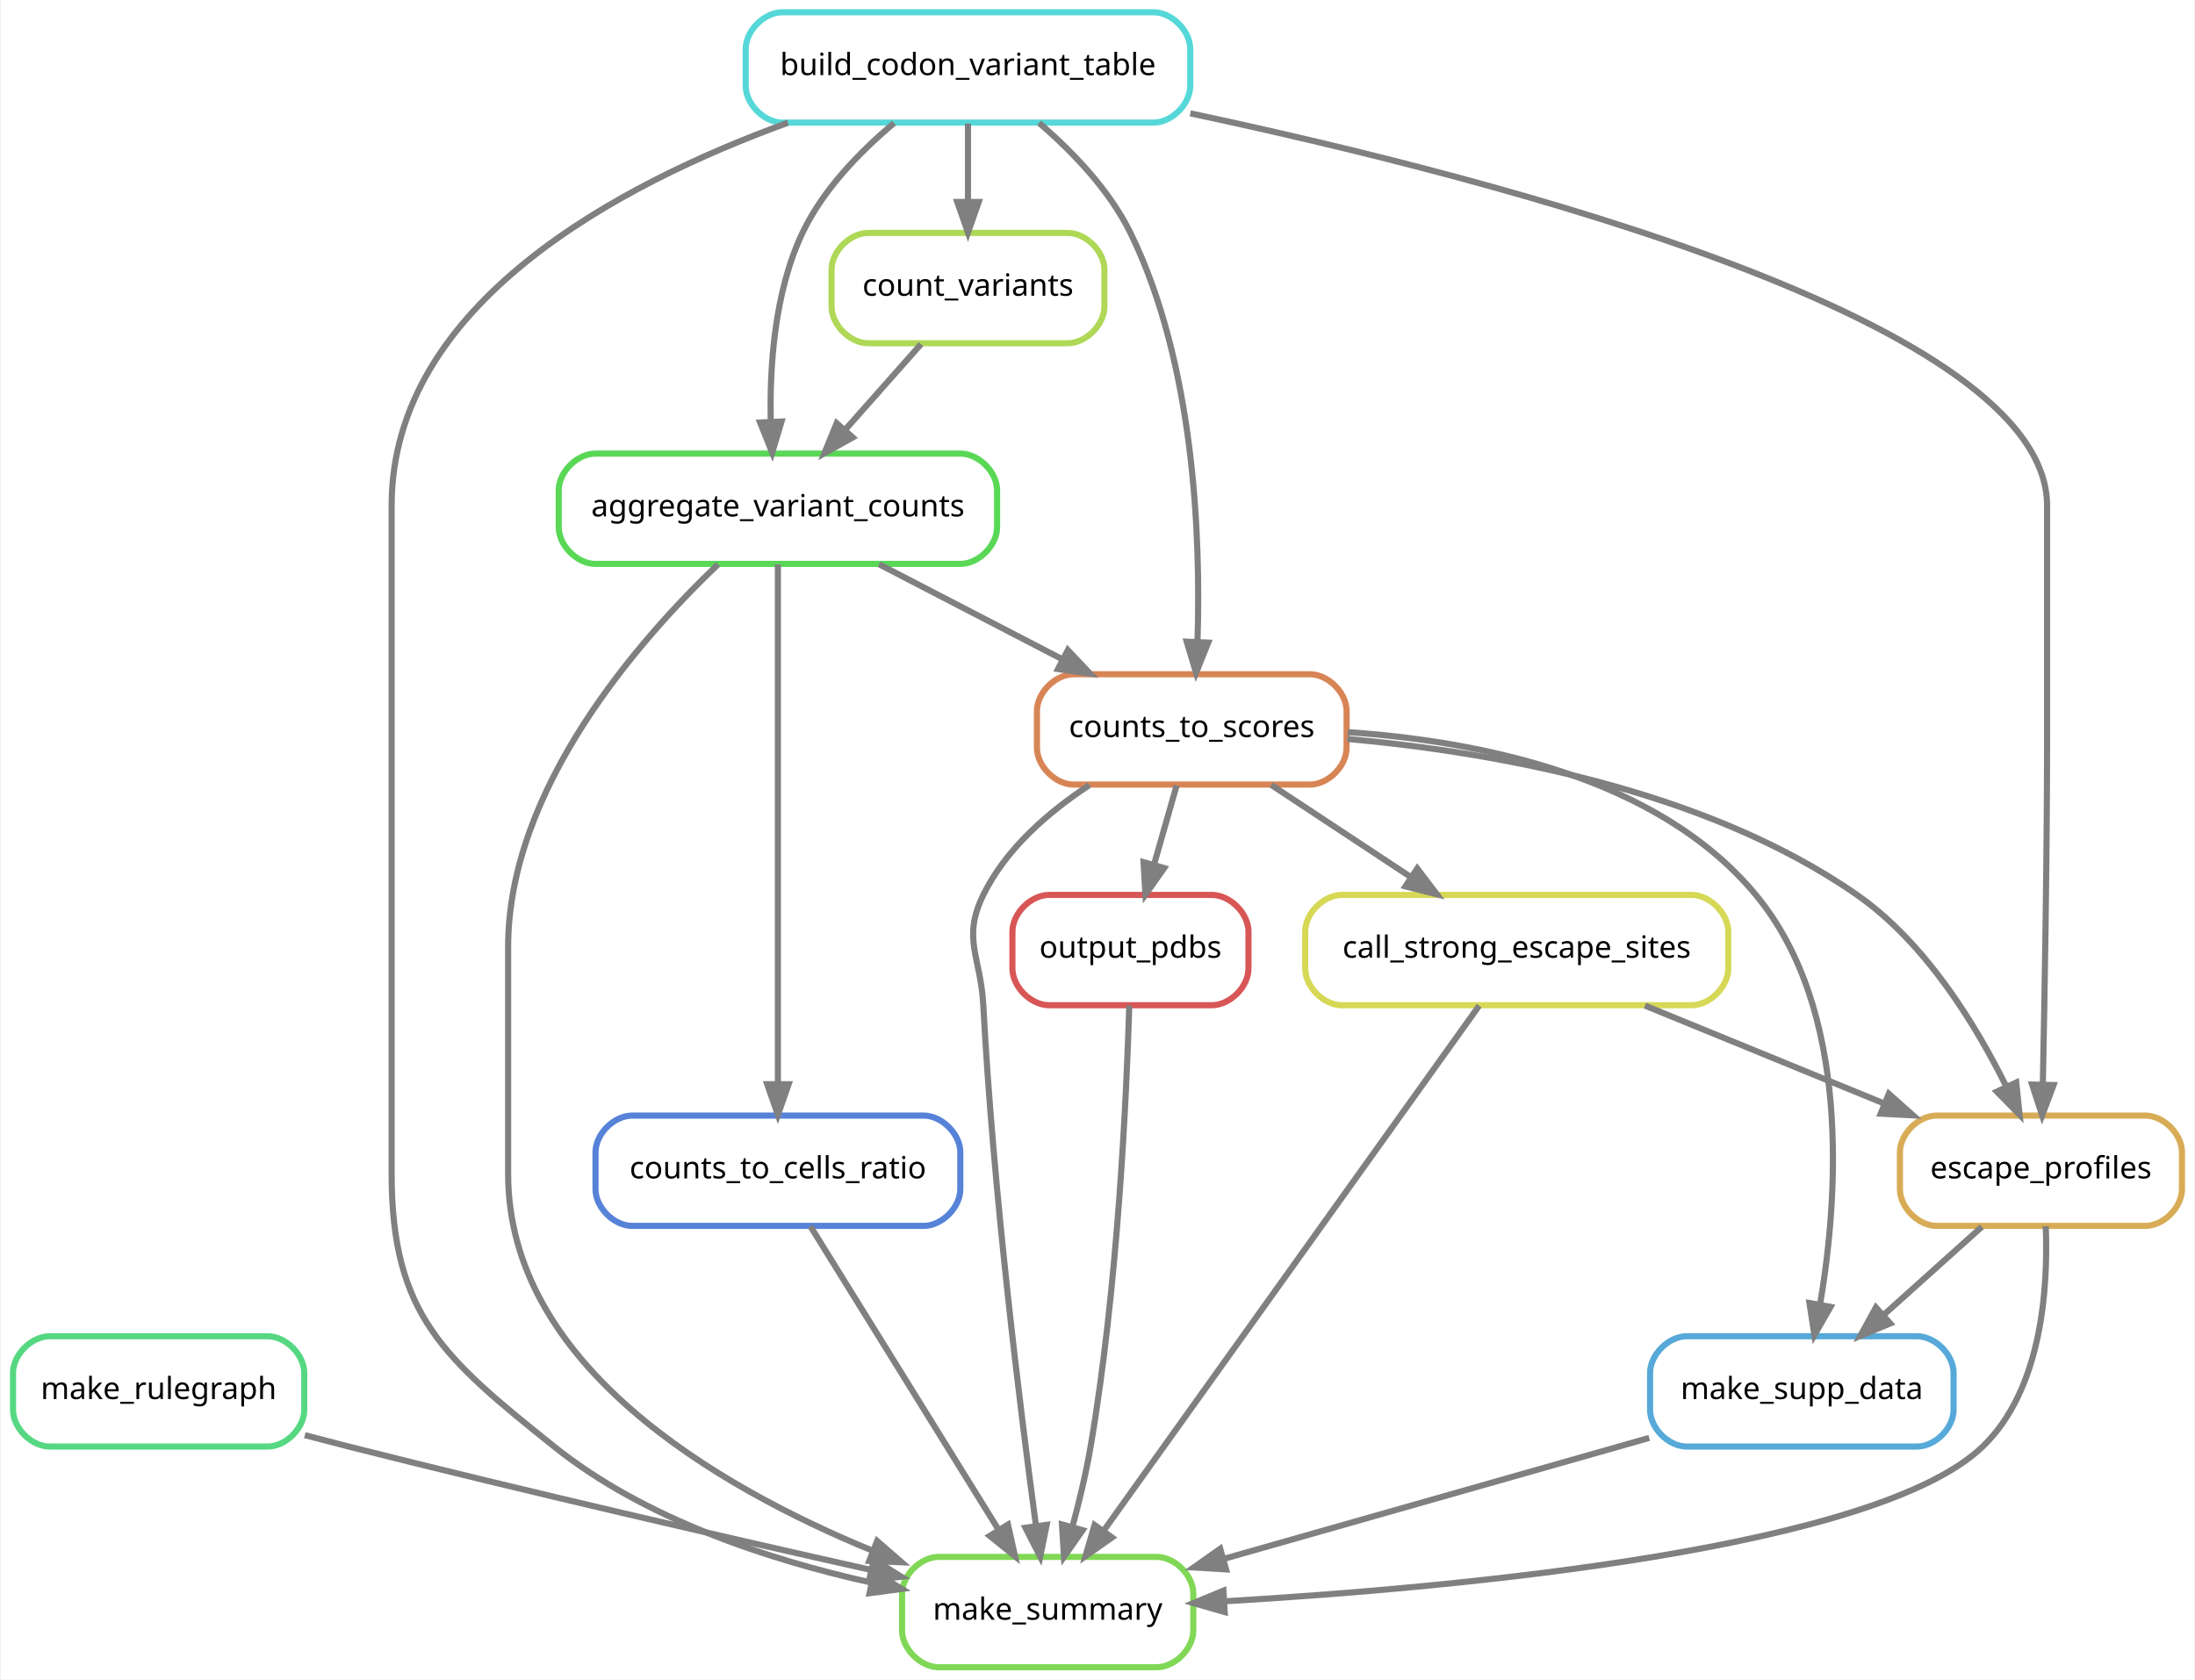
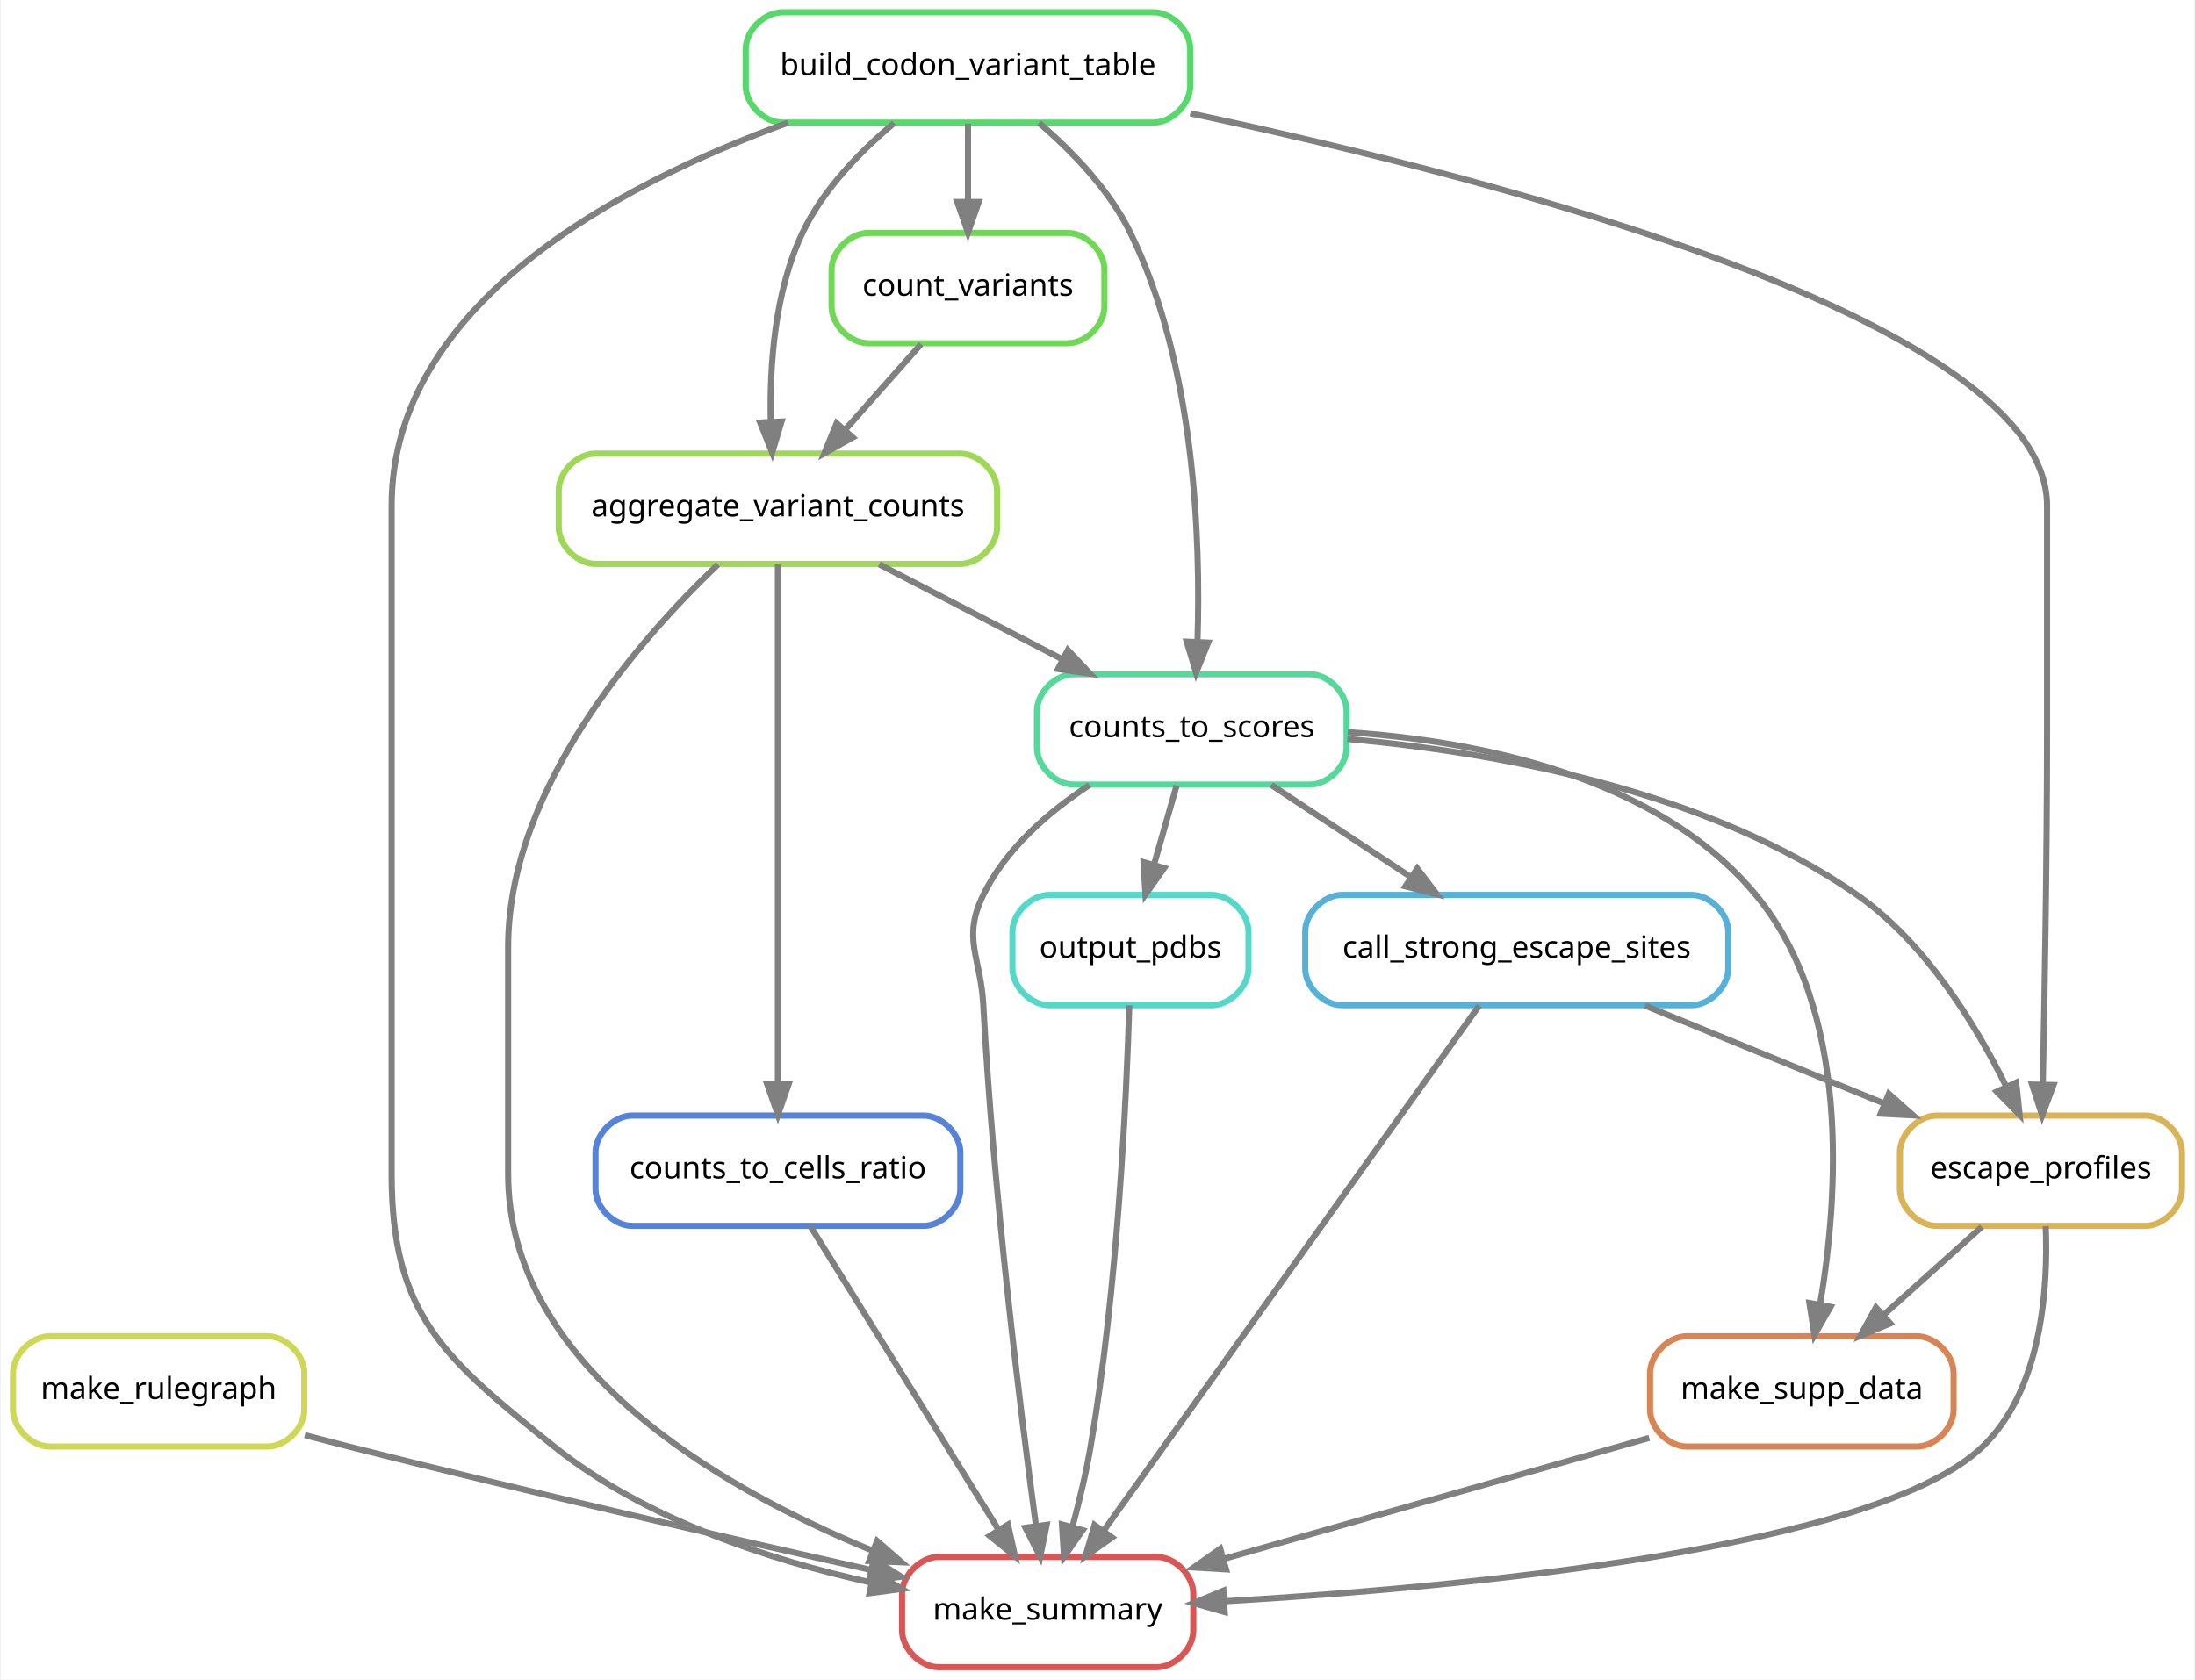
<svg xmlns="http://www.w3.org/2000/svg" width="716pt" height="548pt" viewBox="0.00 0.00 715.50 548.00">
  <g id="graph0" class="graph" transform="scale(1 1) rotate(0) translate(4 544)">
    <polygon fill="white" stroke="transparent" points="-4,4 -4,-544 711.5,-544 711.5,4 -4,4" />
    <g id="node1" class="node">
-       <path fill="none" stroke="#80d856" stroke-width="2" d="M373,-36C373,-36 302,-36 302,-36 296,-36 290,-30 290,-24 290,-24 290,-12 290,-12 290,-6 296,0 302,0 302,0 373,0 373,0 379,0 385,-6 385,-12 385,-12 385,-24 385,-24 385,-30 379,-36 373,-36" />
+       <path fill="none" stroke="#d85656" stroke-width="2" d="M373,-36C373,-36 302,-36 302,-36 296,-36 290,-30 290,-24 290,-24 290,-12 290,-12 290,-6 296,0 302,0 302,0 373,0 373,0 379,0 385,-6 385,-12 385,-12 385,-24 385,-24 385,-30 379,-36 373,-36" />
      <text text-anchor="middle" x="337.5" y="-15.5" font-family="sans" font-size="10.00">make_summary</text>
    </g>
    <g id="node2" class="node">
-       <path fill="none" stroke="#56d882" stroke-width="2" d="M83,-108C83,-108 12,-108 12,-108 6,-108 0,-102 0,-96 0,-96 0,-84 0,-84 0,-78 6,-72 12,-72 12,-72 83,-72 83,-72 89,-72 95,-78 95,-84 95,-84 95,-96 95,-96 95,-102 89,-108 83,-108" />
+       <path fill="none" stroke="#ced856" stroke-width="2" d="M83,-108C83,-108 12,-108 12,-108 6,-108 0,-102 0,-96 0,-96 0,-84 0,-84 0,-78 6,-72 12,-72 12,-72 83,-72 83,-72 89,-72 95,-78 95,-84 95,-84 95,-96 95,-96 95,-102 89,-108 83,-108" />
      <text text-anchor="middle" x="47.5" y="-87.5" font-family="sans" font-size="10.00">make_rulegraph</text>
    </g>
-     <g id="edge6" class="edge">
+     <g id="edge4" class="edge">
      <path fill="none" stroke="grey" stroke-width="2" d="M95.18,-75.72C100.01,-74.44 104.85,-73.18 109.5,-72 167.31,-57.36 233.75,-42.09 279.94,-31.72" />
      <polygon fill="grey" stroke="grey" stroke-width="2" points="280.78,-35.12 289.77,-29.52 279.25,-28.29 280.78,-35.12" />
    </g>
    <g id="node3" class="node">
-       <path fill="none" stroke="#56d8d8" stroke-width="2" d="M372,-540C372,-540 251,-540 251,-540 245,-540 239,-534 239,-528 239,-528 239,-516 239,-516 239,-510 245,-504 251,-504 251,-504 372,-504 372,-504 378,-504 384,-510 384,-516 384,-516 384,-528 384,-528 384,-534 378,-540 372,-540" />
+       <path fill="none" stroke="#56d86b" stroke-width="2" d="M372,-540C372,-540 251,-540 251,-540 245,-540 239,-534 239,-528 239,-528 239,-516 239,-516 239,-510 245,-504 251,-504 251,-504 372,-504 372,-504 378,-504 384,-510 384,-516 384,-516 384,-528 384,-528 384,-534 378,-540 372,-540" />
      <text text-anchor="middle" x="311.5" y="-519.5" font-family="sans" font-size="10.00">build_codon_variant_table</text>
    </g>
-     <g id="edge7" class="edge">
+     <g id="edge5" class="edge">
      <path fill="none" stroke="grey" stroke-width="2" d="M252.79,-503.96C197.63,-483.92 123.5,-444.75 123.5,-379 123.5,-379 123.5,-379 123.5,-161 123.5,-114.96 140.58,-100.8 176.5,-72 206.15,-48.23 246.85,-34.95 279.92,-27.63" />
      <polygon fill="grey" stroke="grey" stroke-width="2" points="280.84,-31.02 289.91,-25.55 279.41,-24.16 280.84,-31.02" />
    </g>
    <g id="node4" class="node">
-       <path fill="none" stroke="#59d856" stroke-width="2" d="M309,-396C309,-396 190,-396 190,-396 184,-396 178,-390 178,-384 178,-384 178,-372 178,-372 178,-366 184,-360 190,-360 190,-360 309,-360 309,-360 315,-360 321,-366 321,-372 321,-372 321,-384 321,-384 321,-390 315,-396 309,-396" />
+       <path fill="none" stroke="#9fd856" stroke-width="2" d="M309,-396C309,-396 190,-396 190,-396 184,-396 178,-390 178,-384 178,-384 178,-372 178,-372 178,-366 184,-360 190,-360 190,-360 309,-360 309,-360 315,-360 321,-366 321,-372 321,-372 321,-384 321,-384 321,-390 315,-396 309,-396" />
      <text text-anchor="middle" x="249.5" y="-375.5" font-family="sans" font-size="10.00">aggregate_variant_counts</text>
    </g>
    <g id="edge11" class="edge">
      <path fill="none" stroke="grey" stroke-width="2" d="M287.4,-503.85C276.33,-494.57 264.19,-482.13 257.5,-468 248.4,-448.78 246.75,-424.62 247.18,-406.32" />
      <polygon fill="grey" stroke="grey" stroke-width="2" points="250.68,-406.46 247.64,-396.31 243.69,-406.14 250.68,-406.46" />
    </g>
    <g id="node5" class="node">
-       <path fill="none" stroke="#afd856" stroke-width="2" d="M344,-468C344,-468 279,-468 279,-468 273,-468 267,-462 267,-456 267,-456 267,-444 267,-444 267,-438 273,-432 279,-432 279,-432 344,-432 344,-432 350,-432 356,-438 356,-444 356,-444 356,-456 356,-456 356,-462 350,-468 344,-468" />
+       <path fill="none" stroke="#70d856" stroke-width="2" d="M344,-468C344,-468 279,-468 279,-468 273,-468 267,-462 267,-456 267,-456 267,-444 267,-444 267,-438 273,-432 279,-432 279,-432 344,-432 344,-432 350,-432 356,-438 356,-444 356,-444 356,-456 356,-456 356,-462 350,-468 344,-468" />
      <text text-anchor="middle" x="311.5" y="-447.5" font-family="sans" font-size="10.00">count_variants</text>
    </g>
    <g id="edge12" class="edge">
      <path fill="none" stroke="grey" stroke-width="2" d="M311.5,-503.7C311.5,-495.98 311.5,-486.71 311.5,-478.11" />
      <polygon fill="grey" stroke="grey" stroke-width="2" points="315,-478.1 311.5,-468.1 308,-478.1 315,-478.1" />
    </g>
    <g id="node7" class="node">
-       <path fill="none" stroke="#d88556" stroke-width="2" d="M423,-324C423,-324 346,-324 346,-324 340,-324 334,-318 334,-312 334,-312 334,-300 334,-300 334,-294 340,-288 346,-288 346,-288 423,-288 423,-288 429,-288 435,-294 435,-300 435,-300 435,-312 435,-312 435,-318 429,-324 423,-324" />
+       <path fill="none" stroke="#56d89a" stroke-width="2" d="M423,-324C423,-324 346,-324 346,-324 340,-324 334,-318 334,-312 334,-312 334,-300 334,-300 334,-294 340,-288 346,-288 346,-288 423,-288 423,-288 429,-288 435,-294 435,-300 435,-300 435,-312 435,-312 435,-318 429,-324 423,-324" />
      <text text-anchor="middle" x="384.5" y="-303.5" font-family="sans" font-size="10.00">counts_to_scores</text>
    </g>
-     <g id="edge15" class="edge">
+     <g id="edge14" class="edge">
      <path fill="none" stroke="grey" stroke-width="2" d="M334.68,-503.9C345.57,-494.55 357.64,-482.03 364.5,-468 385.5,-425.03 387.44,-368.23 386.37,-334.85" />
      <polygon fill="grey" stroke="grey" stroke-width="2" points="389.85,-334.32 385.91,-324.48 382.85,-334.63 389.85,-334.32" />
    </g>
    <g id="node9" class="node">
-       <path fill="none" stroke="#d8ac56" stroke-width="2" d="M695.5,-180C695.5,-180 627.5,-180 627.5,-180 621.5,-180 615.5,-174 615.5,-168 615.5,-168 615.5,-156 615.5,-156 615.5,-150 621.5,-144 627.5,-144 627.5,-144 695.5,-144 695.5,-144 701.5,-144 707.5,-150 707.5,-156 707.5,-156 707.5,-168 707.5,-168 707.5,-174 701.5,-180 695.5,-180" />
+       <path fill="none" stroke="#d8b456" stroke-width="2" d="M695.5,-180C695.5,-180 627.5,-180 627.5,-180 621.5,-180 615.5,-174 615.5,-168 615.5,-168 615.5,-156 615.5,-156 615.5,-150 621.5,-144 627.5,-144 627.5,-144 695.5,-144 695.5,-144 701.5,-144 707.5,-150 707.5,-156 707.5,-156 707.5,-168 707.5,-168 707.5,-174 701.5,-180 695.5,-180" />
      <text text-anchor="middle" x="661.5" y="-159.5" font-family="sans" font-size="10.00">escape_profiles</text>
    </g>
-     <g id="edge19" class="edge">
+     <g id="edge17" class="edge">
      <path fill="none" stroke="grey" stroke-width="2" d="M384.01,-507.02C487.05,-485.06 663.5,-438.72 663.5,-379 663.5,-379 663.5,-379 663.5,-305 663.5,-264.99 662.7,-218.65 662.11,-190.08" />
      <polygon fill="grey" stroke="grey" stroke-width="2" points="665.61,-189.97 661.9,-180.05 658.61,-190.12 665.61,-189.97" />
    </g>
-     <g id="edge5" class="edge">
+     <g id="edge3" class="edge">
      <path fill="none" stroke="grey" stroke-width="2" d="M229.97,-359.86C204.04,-335.11 161.5,-286.63 161.5,-235 161.5,-235 161.5,-235 161.5,-161 161.5,-98.72 229.08,-59.1 280.48,-37.97" />
      <polygon fill="grey" stroke="grey" stroke-width="2" points="281.87,-41.19 289.87,-34.24 279.29,-34.68 281.87,-41.19" />
    </g>
    <g id="node6" class="node">
      <path fill="none" stroke="#5682d8" stroke-width="2" d="M297,-180C297,-180 202,-180 202,-180 196,-180 190,-174 190,-168 190,-168 190,-156 190,-156 190,-150 196,-144 202,-144 202,-144 297,-144 297,-144 303,-144 309,-150 309,-156 309,-156 309,-168 309,-168 309,-174 303,-180 297,-180" />
      <text text-anchor="middle" x="249.5" y="-159.5" font-family="sans" font-size="10.00">counts_to_cells_ratio</text>
    </g>
    <g id="edge13" class="edge">
      <path fill="none" stroke="grey" stroke-width="2" d="M249.5,-359.85C249.5,-322.83 249.5,-235.18 249.5,-190.39" />
      <polygon fill="grey" stroke="grey" stroke-width="2" points="253,-190.23 249.5,-180.23 246,-190.23 253,-190.23" />
    </g>
-     <g id="edge14" class="edge">
+     <g id="edge15" class="edge">
      <path fill="none" stroke="grey" stroke-width="2" d="M282.52,-359.88C300.58,-350.51 323.15,-338.81 342.45,-328.8" />
      <polygon fill="grey" stroke="grey" stroke-width="2" points="344.08,-331.9 351.35,-324.19 340.86,-325.69 344.08,-331.9" />
    </g>
    <g id="edge10" class="edge">
      <path fill="none" stroke="grey" stroke-width="2" d="M296.17,-431.7C288.74,-423.3 279.68,-413.07 271.52,-403.86" />
      <polygon fill="grey" stroke="grey" stroke-width="2" points="273.9,-401.27 264.65,-396.1 268.66,-405.91 273.9,-401.27" />
    </g>
    <g id="edge9" class="edge">
      <path fill="none" stroke="grey" stroke-width="2" d="M260.11,-143.87C275.38,-119.24 303.64,-73.64 321.46,-44.88" />
      <polygon fill="grey" stroke="grey" stroke-width="2" points="324.55,-46.53 326.85,-36.19 318.6,-42.85 324.55,-46.53" />
    </g>
-     <g id="edge2" class="edge">
+     <g id="edge6" class="edge">
      <path fill="none" stroke="grey" stroke-width="2" d="M351.14,-287.86C337.79,-279.09 323.86,-267.06 316.5,-252 309.48,-237.62 315.65,-231.98 316.5,-216 319.73,-155.2 328.54,-84.28 333.66,-46.32" />
      <polygon fill="grey" stroke="grey" stroke-width="2" points="337.17,-46.46 335.06,-36.08 330.24,-45.51 337.17,-46.46" />
    </g>
    <g id="node8" class="node">
-       <path fill="none" stroke="#d6d856" stroke-width="2" d="M547.5,-252C547.5,-252 433.5,-252 433.5,-252 427.5,-252 421.5,-246 421.5,-240 421.5,-240 421.5,-228 421.5,-228 421.5,-222 427.5,-216 433.5,-216 433.5,-216 547.5,-216 547.5,-216 553.5,-216 559.5,-222 559.5,-228 559.5,-228 559.5,-240 559.5,-240 559.5,-246 553.5,-252 547.5,-252" />
+       <path fill="none" stroke="#56b1d8" stroke-width="2" d="M547.5,-252C547.5,-252 433.5,-252 433.5,-252 427.5,-252 421.5,-246 421.5,-240 421.5,-240 421.5,-228 421.5,-228 421.5,-222 427.5,-216 433.5,-216 433.5,-216 547.5,-216 547.5,-216 553.5,-216 559.5,-222 559.5,-228 559.5,-228 559.5,-240 559.5,-240 559.5,-246 553.5,-252 547.5,-252" />
      <text text-anchor="middle" x="490.5" y="-231.5" font-family="sans" font-size="10.00">call_strong_escape_sites</text>
    </g>
    <g id="edge16" class="edge">
      <path fill="none" stroke="grey" stroke-width="2" d="M410.43,-287.88C424.16,-278.81 441.21,-267.55 456.04,-257.76" />
      <polygon fill="grey" stroke="grey" stroke-width="2" points="458.05,-260.62 464.47,-252.19 454.2,-254.78 458.05,-260.62" />
    </g>
-     <g id="edge18" class="edge">
+     <g id="edge19" class="edge">
      <path fill="none" stroke="grey" stroke-width="2" d="M435.24,-302.89C482.14,-298.7 551.86,-286.59 601.5,-252 623.84,-236.44 640.22,-209.65 650.17,-189.52" />
      <polygon fill="grey" stroke="grey" stroke-width="2" points="653.44,-190.79 654.54,-180.25 647.11,-187.81 653.44,-190.79" />
    </g>
    <g id="node10" class="node">
-       <path fill="none" stroke="#d85656" stroke-width="2" d="M391,-252C391,-252 338,-252 338,-252 332,-252 326,-246 326,-240 326,-240 326,-228 326,-228 326,-222 332,-216 338,-216 338,-216 391,-216 391,-216 397,-216 403,-222 403,-228 403,-228 403,-240 403,-240 403,-246 397,-252 391,-252" />
+       <path fill="none" stroke="#56d8c9" stroke-width="2" d="M391,-252C391,-252 338,-252 338,-252 332,-252 326,-246 326,-240 326,-240 326,-228 326,-228 326,-222 332,-216 338,-216 338,-216 391,-216 391,-216 397,-216 403,-222 403,-228 403,-228 403,-240 403,-240 403,-246 397,-252 391,-252" />
      <text text-anchor="middle" x="364.5" y="-231.5" font-family="sans" font-size="10.00">output_pdbs</text>
    </g>
    <g id="edge20" class="edge">
      <path fill="none" stroke="grey" stroke-width="2" d="M379.56,-287.7C377.33,-279.9 374.65,-270.51 372.17,-261.83" />
      <polygon fill="grey" stroke="grey" stroke-width="2" points="375.5,-260.76 369.39,-252.1 368.77,-262.68 375.5,-260.76" />
    </g>
    <g id="node11" class="node">
-       <path fill="none" stroke="#56a9d8" stroke-width="2" d="M621,-108C621,-108 546,-108 546,-108 540,-108 534,-102 534,-96 534,-96 534,-84 534,-84 534,-78 540,-72 546,-72 546,-72 621,-72 621,-72 627,-72 633,-78 633,-84 633,-84 633,-96 633,-96 633,-102 627,-108 621,-108" />
+       <path fill="none" stroke="#d88556" stroke-width="2" d="M621,-108C621,-108 546,-108 546,-108 540,-108 534,-102 534,-96 534,-96 534,-84 534,-84 534,-78 540,-72 546,-72 546,-72 621,-72 621,-72 627,-72 633,-78 633,-84 633,-84 633,-96 633,-96 633,-102 627,-108 621,-108" />
      <text text-anchor="middle" x="583.5" y="-87.5" font-family="sans" font-size="10.00">make_supp_data</text>
    </g>
    <g id="edge22" class="edge">
      <path fill="none" stroke="grey" stroke-width="2" d="M435.39,-305.11C477.83,-302.23 536.38,-290.79 568.5,-252 599.65,-214.38 595.39,-153.52 589.46,-118.39" />
      <polygon fill="grey" stroke="grey" stroke-width="2" points="592.86,-117.57 587.6,-108.37 585.98,-118.84 592.86,-117.57" />
    </g>
-     <g id="edge4" class="edge">
+     <g id="edge8" class="edge">
      <path fill="none" stroke="grey" stroke-width="2" d="M478.24,-215.85C451.38,-178.28 387.24,-88.58 355.68,-44.43" />
      <polygon fill="grey" stroke="grey" stroke-width="2" points="358.48,-42.33 349.82,-36.23 352.79,-46.4 358.48,-42.33" />
    </g>
-     <g id="edge17" class="edge">
+     <g id="edge18" class="edge">
      <path fill="none" stroke="grey" stroke-width="2" d="M532.33,-215.88C555.92,-206.22 585.56,-194.09 610.5,-183.88" />
      <polygon fill="grey" stroke="grey" stroke-width="2" points="611.88,-187.1 619.8,-180.07 609.22,-180.62 611.88,-187.1" />
    </g>
-     <g id="edge3" class="edge">
+     <g id="edge1" class="edge">
      <path fill="none" stroke="grey" stroke-width="2" d="M663.06,-143.92C663.88,-123.76 661.85,-90.63 642.5,-72 607.99,-38.78 473.67,-26.13 395.26,-21.51" />
      <polygon fill="grey" stroke="grey" stroke-width="2" points="395.24,-18 385.06,-20.93 394.84,-24.99 395.24,-18" />
    </g>
    <g id="edge21" class="edge">
      <path fill="none" stroke="grey" stroke-width="2" d="M642.22,-143.7C632.58,-135.05 620.77,-124.45 610.27,-115.03" />
      <polygon fill="grey" stroke="grey" stroke-width="2" points="612.34,-112.18 602.56,-108.1 607.66,-117.39 612.34,-112.18" />
    </g>
-     <g id="edge1" class="edge">
+     <g id="edge7" class="edge">
      <path fill="none" stroke="grey" stroke-width="2" d="M364.12,-215.96C363.23,-186.43 360.39,-123.96 351.5,-72 350.02,-63.33 347.78,-54.01 345.53,-45.64" />
      <polygon fill="grey" stroke="grey" stroke-width="2" points="348.9,-44.7 342.82,-36.02 342.16,-46.59 348.9,-44.7" />
    </g>
-     <g id="edge8" class="edge">
+     <g id="edge2" class="edge">
      <path fill="none" stroke="grey" stroke-width="2" d="M533.72,-74.83C493.56,-63.41 437.02,-47.32 394.94,-35.35" />
      <polygon fill="grey" stroke="grey" stroke-width="2" points="395.69,-31.92 385.12,-32.55 393.78,-38.65 395.69,-31.92" />
    </g>
  </g>
</svg>
